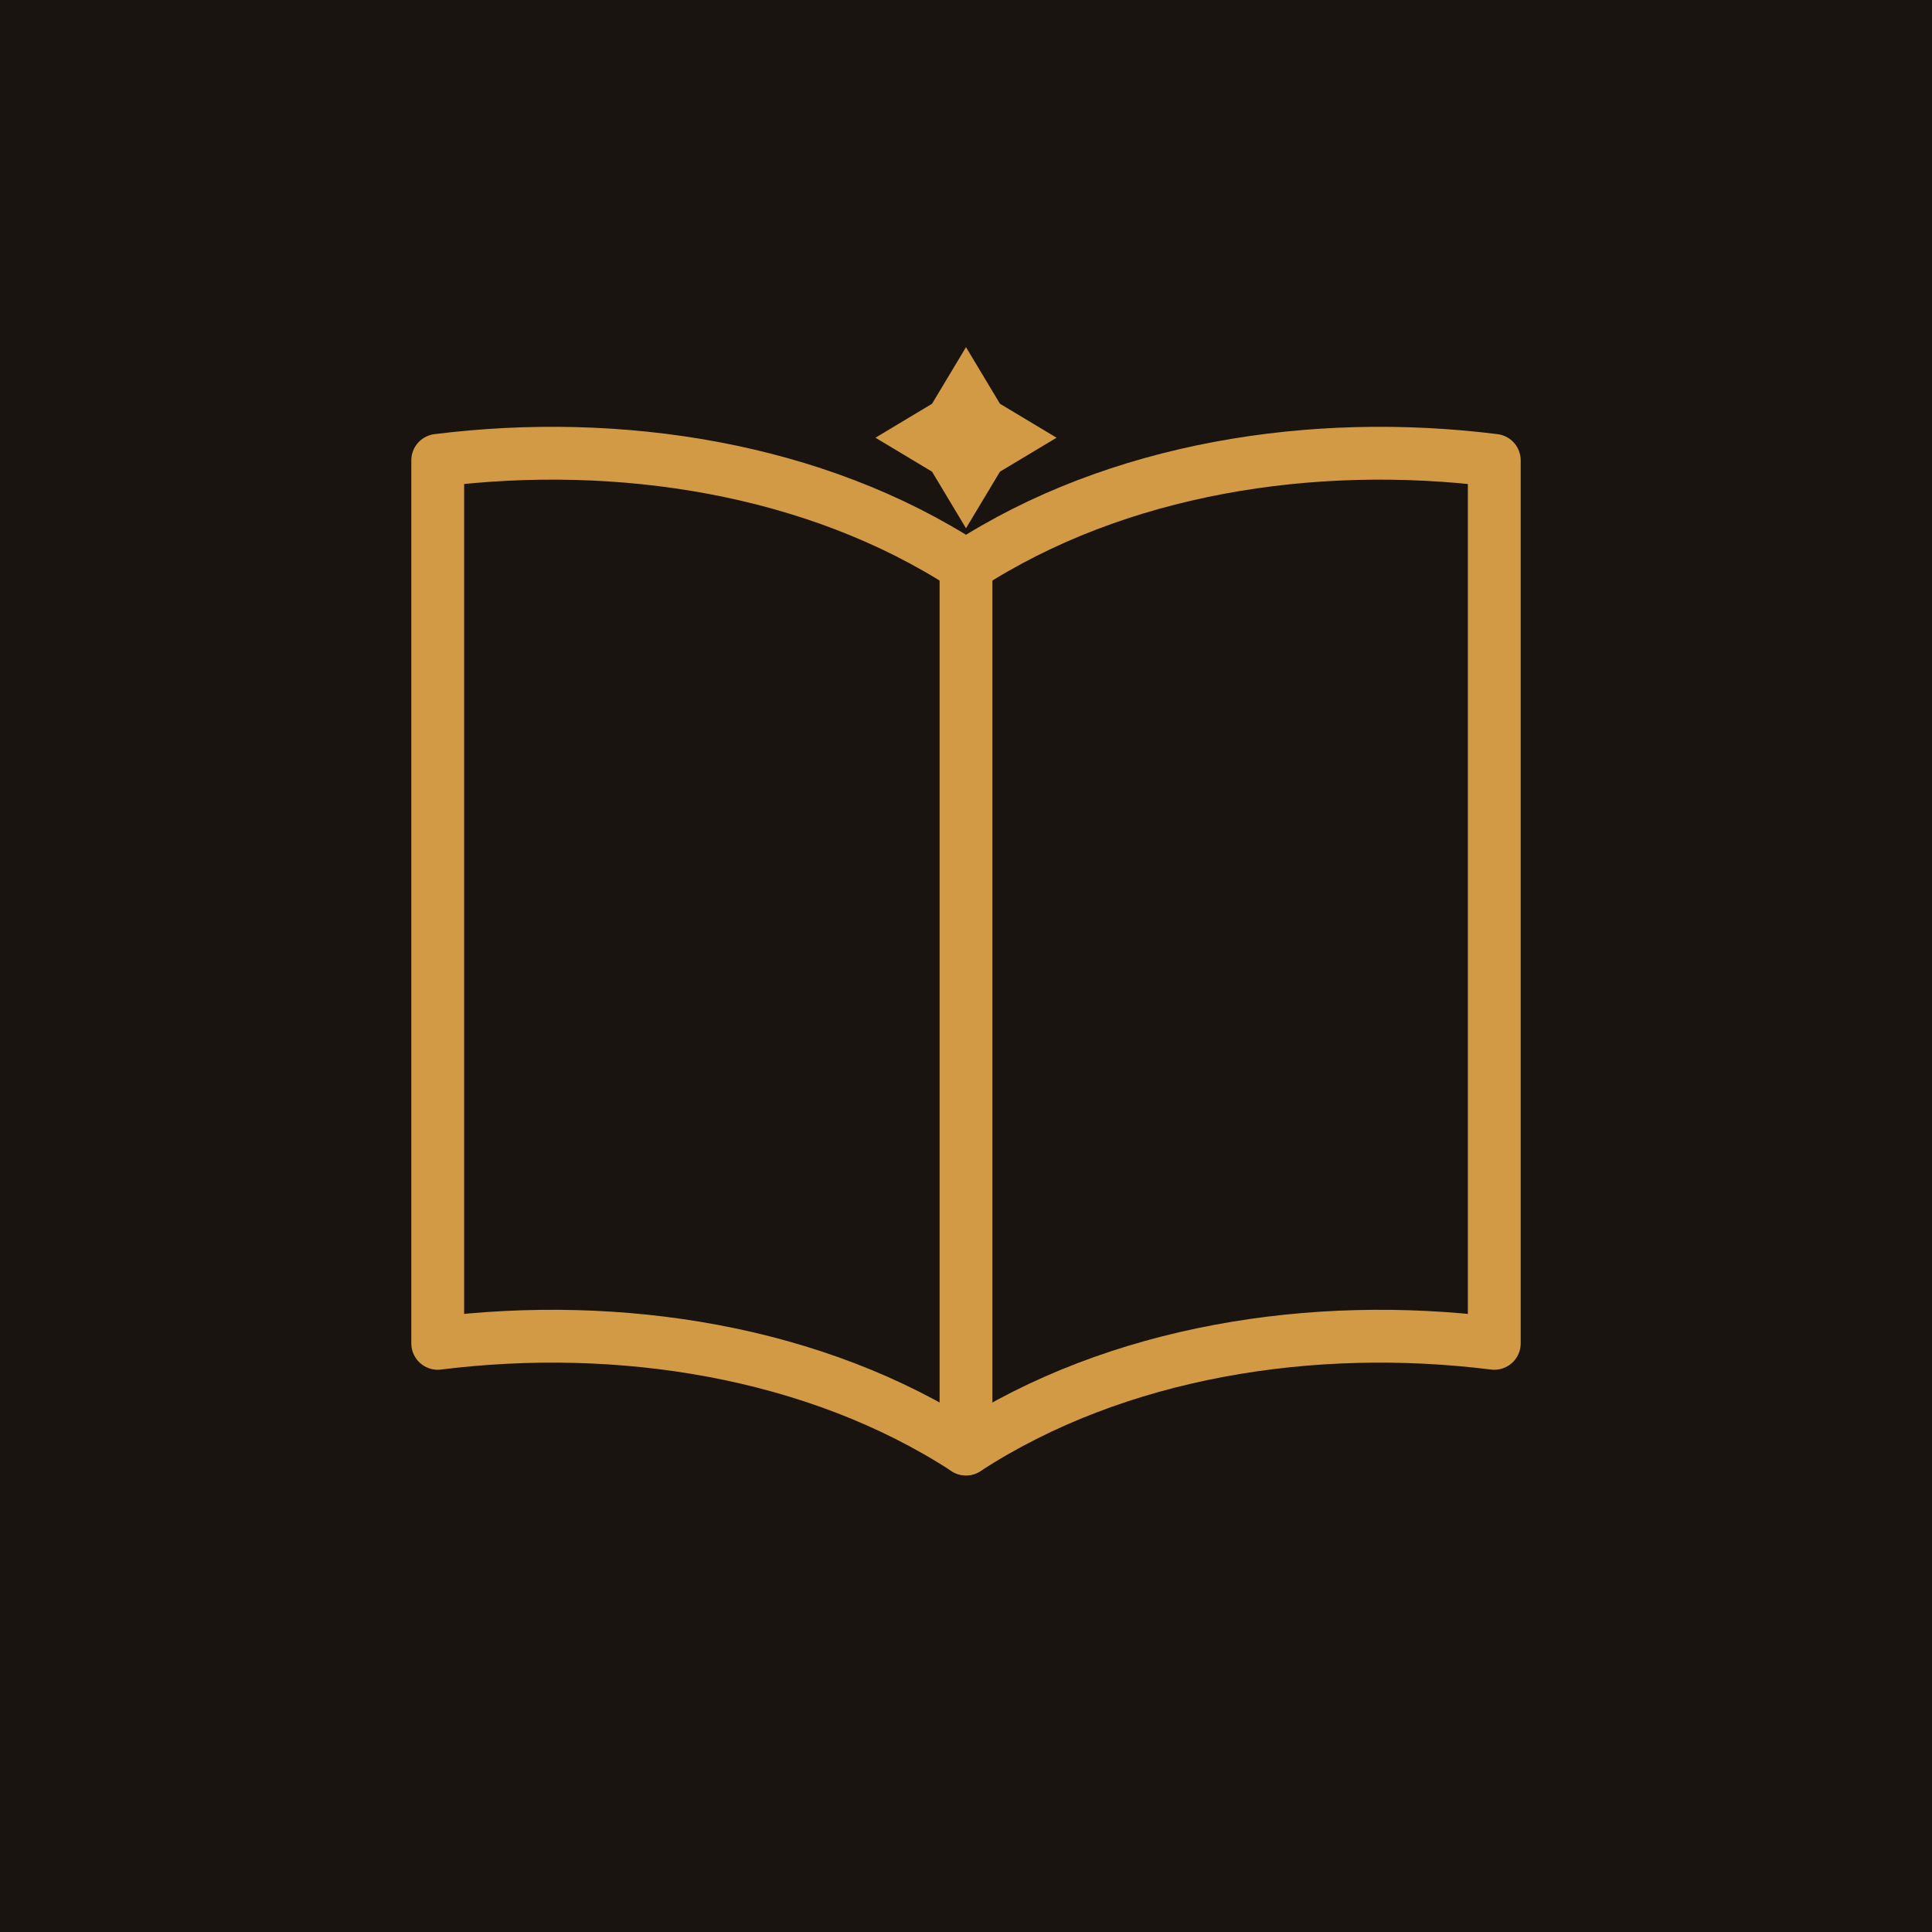
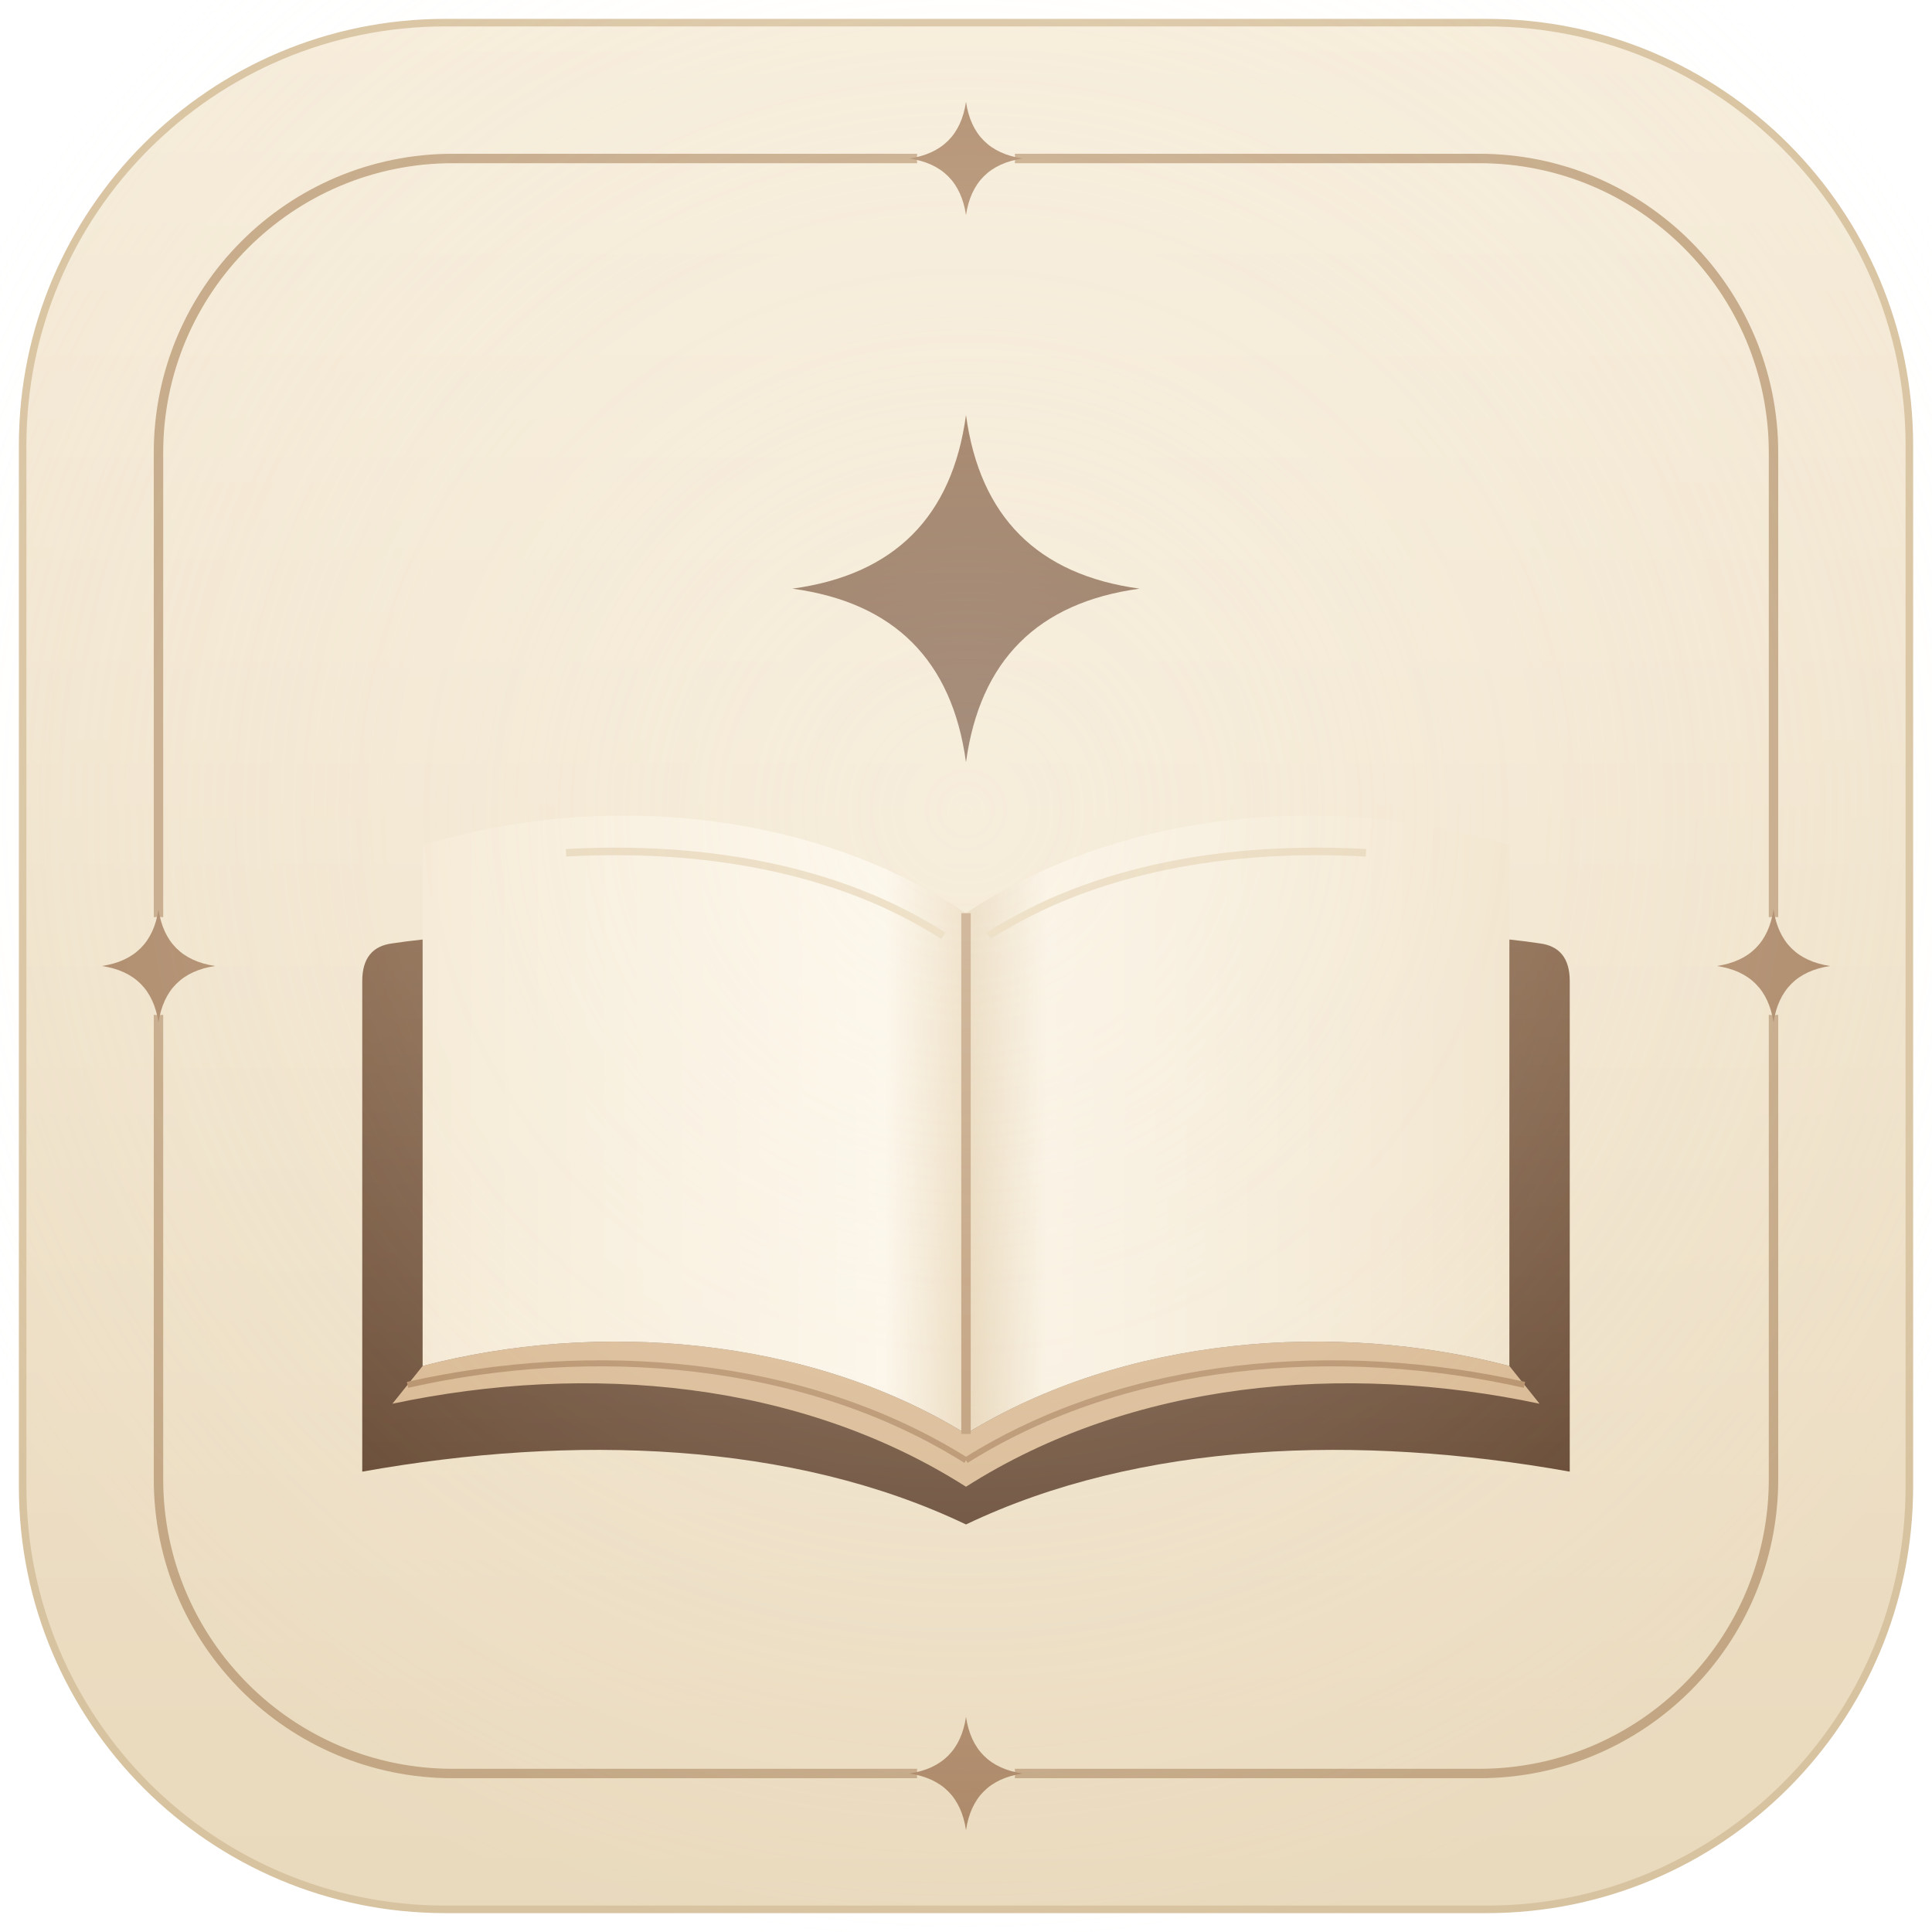
<svg xmlns="http://www.w3.org/2000/svg" viewBox="0 0 512 512">
-   <rect width="512" height="512" fill="#1a1411" />
-   <g fill="none" stroke="#d39a45" stroke-width="14" stroke-linecap="round" stroke-linejoin="round">
-     <path d="M256 150c-40-26-92-34-140-28v234c48-6 100 2 140 28 40-26 92-34 140-28V122c-48-6-100 2-140 28z" />
-     <path d="M256 150v234" />
+   <defs>
+     <linearGradient id="bg" gradientUnits="userSpaceOnUse" x1="0" y1="0" x2="0" y2="512">
+       <stop offset="0" stop-color="#f6ecda" />
+       <stop offset="1" stop-color="#e9d9bc" />
+     </linearGradient>
+     <radialGradient id="glow" cx=".5" cy=".42" r=".6">
+       <stop offset="0" stop-color="#fffaf0" stop-opacity=".75" />
+       <stop offset="1" stop-color="#fffaf0" stop-opacity="0" />
+     </radialGradient>
+     <linearGradient id="cover" x1="0" y1="0" x2="0" y2="1">
+       <stop offset="0" stop-color="#7a5538" />
+       <stop offset="1" stop-color="#5a3c27" />
+     </linearGradient>
+     <linearGradient id="pageL" x1="0" y1="0" x2="1" y2="0">
+       <stop offset="0" stop-color="#f3e7d1" />
+       <stop offset=".85" stop-color="#fbf5e9" />
+       <stop offset="1" stop-color="#e8d6b8" />
+     </linearGradient>
+     <linearGradient id="pageR" x1="0" y1="0" x2="1" y2="0">
+       <stop offset="0" stop-color="#efe1c8" />
+       <stop offset=".85" stop-color="#f8f0e1" />
+       <stop offset="1" stop-color="#e3d0b0" />
+     </linearGradient>
+     <linearGradient id="starG" x1="0" y1="0" x2="0" y2="1">
+       <stop offset="0" stop-color="#8a6243" />
+       <stop offset="1" stop-color="#6a4730" />
+     </linearGradient>
+   </defs>
+   <rect x="6" y="6" width="500" height="500" rx="112" fill="url(#bg)" stroke="#d8c3a0" stroke-width="2" />
+   <g transform="translate(0.0 0.0) scale(1)">
+     <rect x="42" y="42" width="428" height="428" rx="78" fill="none" stroke="#c2a582" stroke-width="2.5" />
+     <circle cx="256" cy="42" r="13" fill="url(#bg)" />
+     <path d="M256 27Q257.95 40.05 271 42Q257.95 43.95 256 57Q254.05 43.95 241 42Q254.05 40.05 256 27Z" fill="#a98463" />
+     <circle cx="256" cy="470" r="13" fill="url(#bg)" />
+     <path d="M256 455Q257.95 468.05 271 470Q257.95 471.95 256 485Q254.05 471.95 241 470Q254.05 468.05 256 455Z" fill="#a98463" />
+     <circle cx="42" cy="256" r="13" fill="url(#bg)" />
+     <path d="M42 241Q43.95 254.05 57 256Q43.95 257.95 42 271Q40.05 257.95 27 256Q40.05 254.05 42 241Z" fill="#a98463" />
+     <circle cx="470" cy="256" r="13" fill="url(#bg)" />
+     <path d="M470 241Q471.95 254.05 485 256Q471.95 257.95 470 271Q468.05 257.95 455 256Q468.05 254.05 470 241Z" fill="#a98463" />
+     <path d="M256 110Q261.52 150.48 302 156Q261.52 161.52 256 202Q250.48 161.52 210 156Q250.48 150.48 256 110Z" fill="url(#starG)" />
+     <g>
+       <path d="M256 280C200 250 144 244 104 250Q96 251 96 260V390C152 380 210 382 256 404Z" fill="url(#cover)" />
+       <path d="M104 372C156 361 212 366 256 394V380C214 354 158 350 112 362Z" fill="#d6b48c" />
+       <path d="M108 367C157 356 213 360 256 387" fill="none" stroke="#b08860" stroke-width="1.6" />
+       <path d="M256 242C214 214 158 210 112 224V362C158 350 214 354 256 380Z" fill="url(#pageL)" />
+       <path d="M250 248C222 230 186 224 150 226" fill="none" stroke="#e4d2b2" stroke-width="2" />
+     </g>
+     <g transform="translate(512 0) scale(-1 1)">
+       <path d="M256 280C200 250 144 244 104 250Q96 251 96 260V390C152 380 210 382 256 404Z" fill="url(#cover)" />
+       <path d="M104 372C156 361 212 366 256 394V380C214 354 158 350 112 362Z" fill="#d6b48c" />
+       <path d="M108 367C157 356 213 360 256 387" fill="none" stroke="#b08860" stroke-width="1.6" />
+       <path d="M256 242C214 214 158 210 112 224V362C158 350 214 354 256 380Z" fill="url(#pageR)" />
+       <path d="M250 248C222 230 186 224 150 226" fill="none" stroke="#e4d2b2" stroke-width="2" />
+     </g>
+     <path d="M256 242V380" stroke="#b7926c" stroke-width="2.5" />
  </g>
-   <path d="M256 92l9 15 15 9-15 9-9 15-9-15-15-9 15-9z" fill="#d39a45" />
+   <rect width="512" height="512" fill="url(#glow)" opacity=".55" />
</svg>
